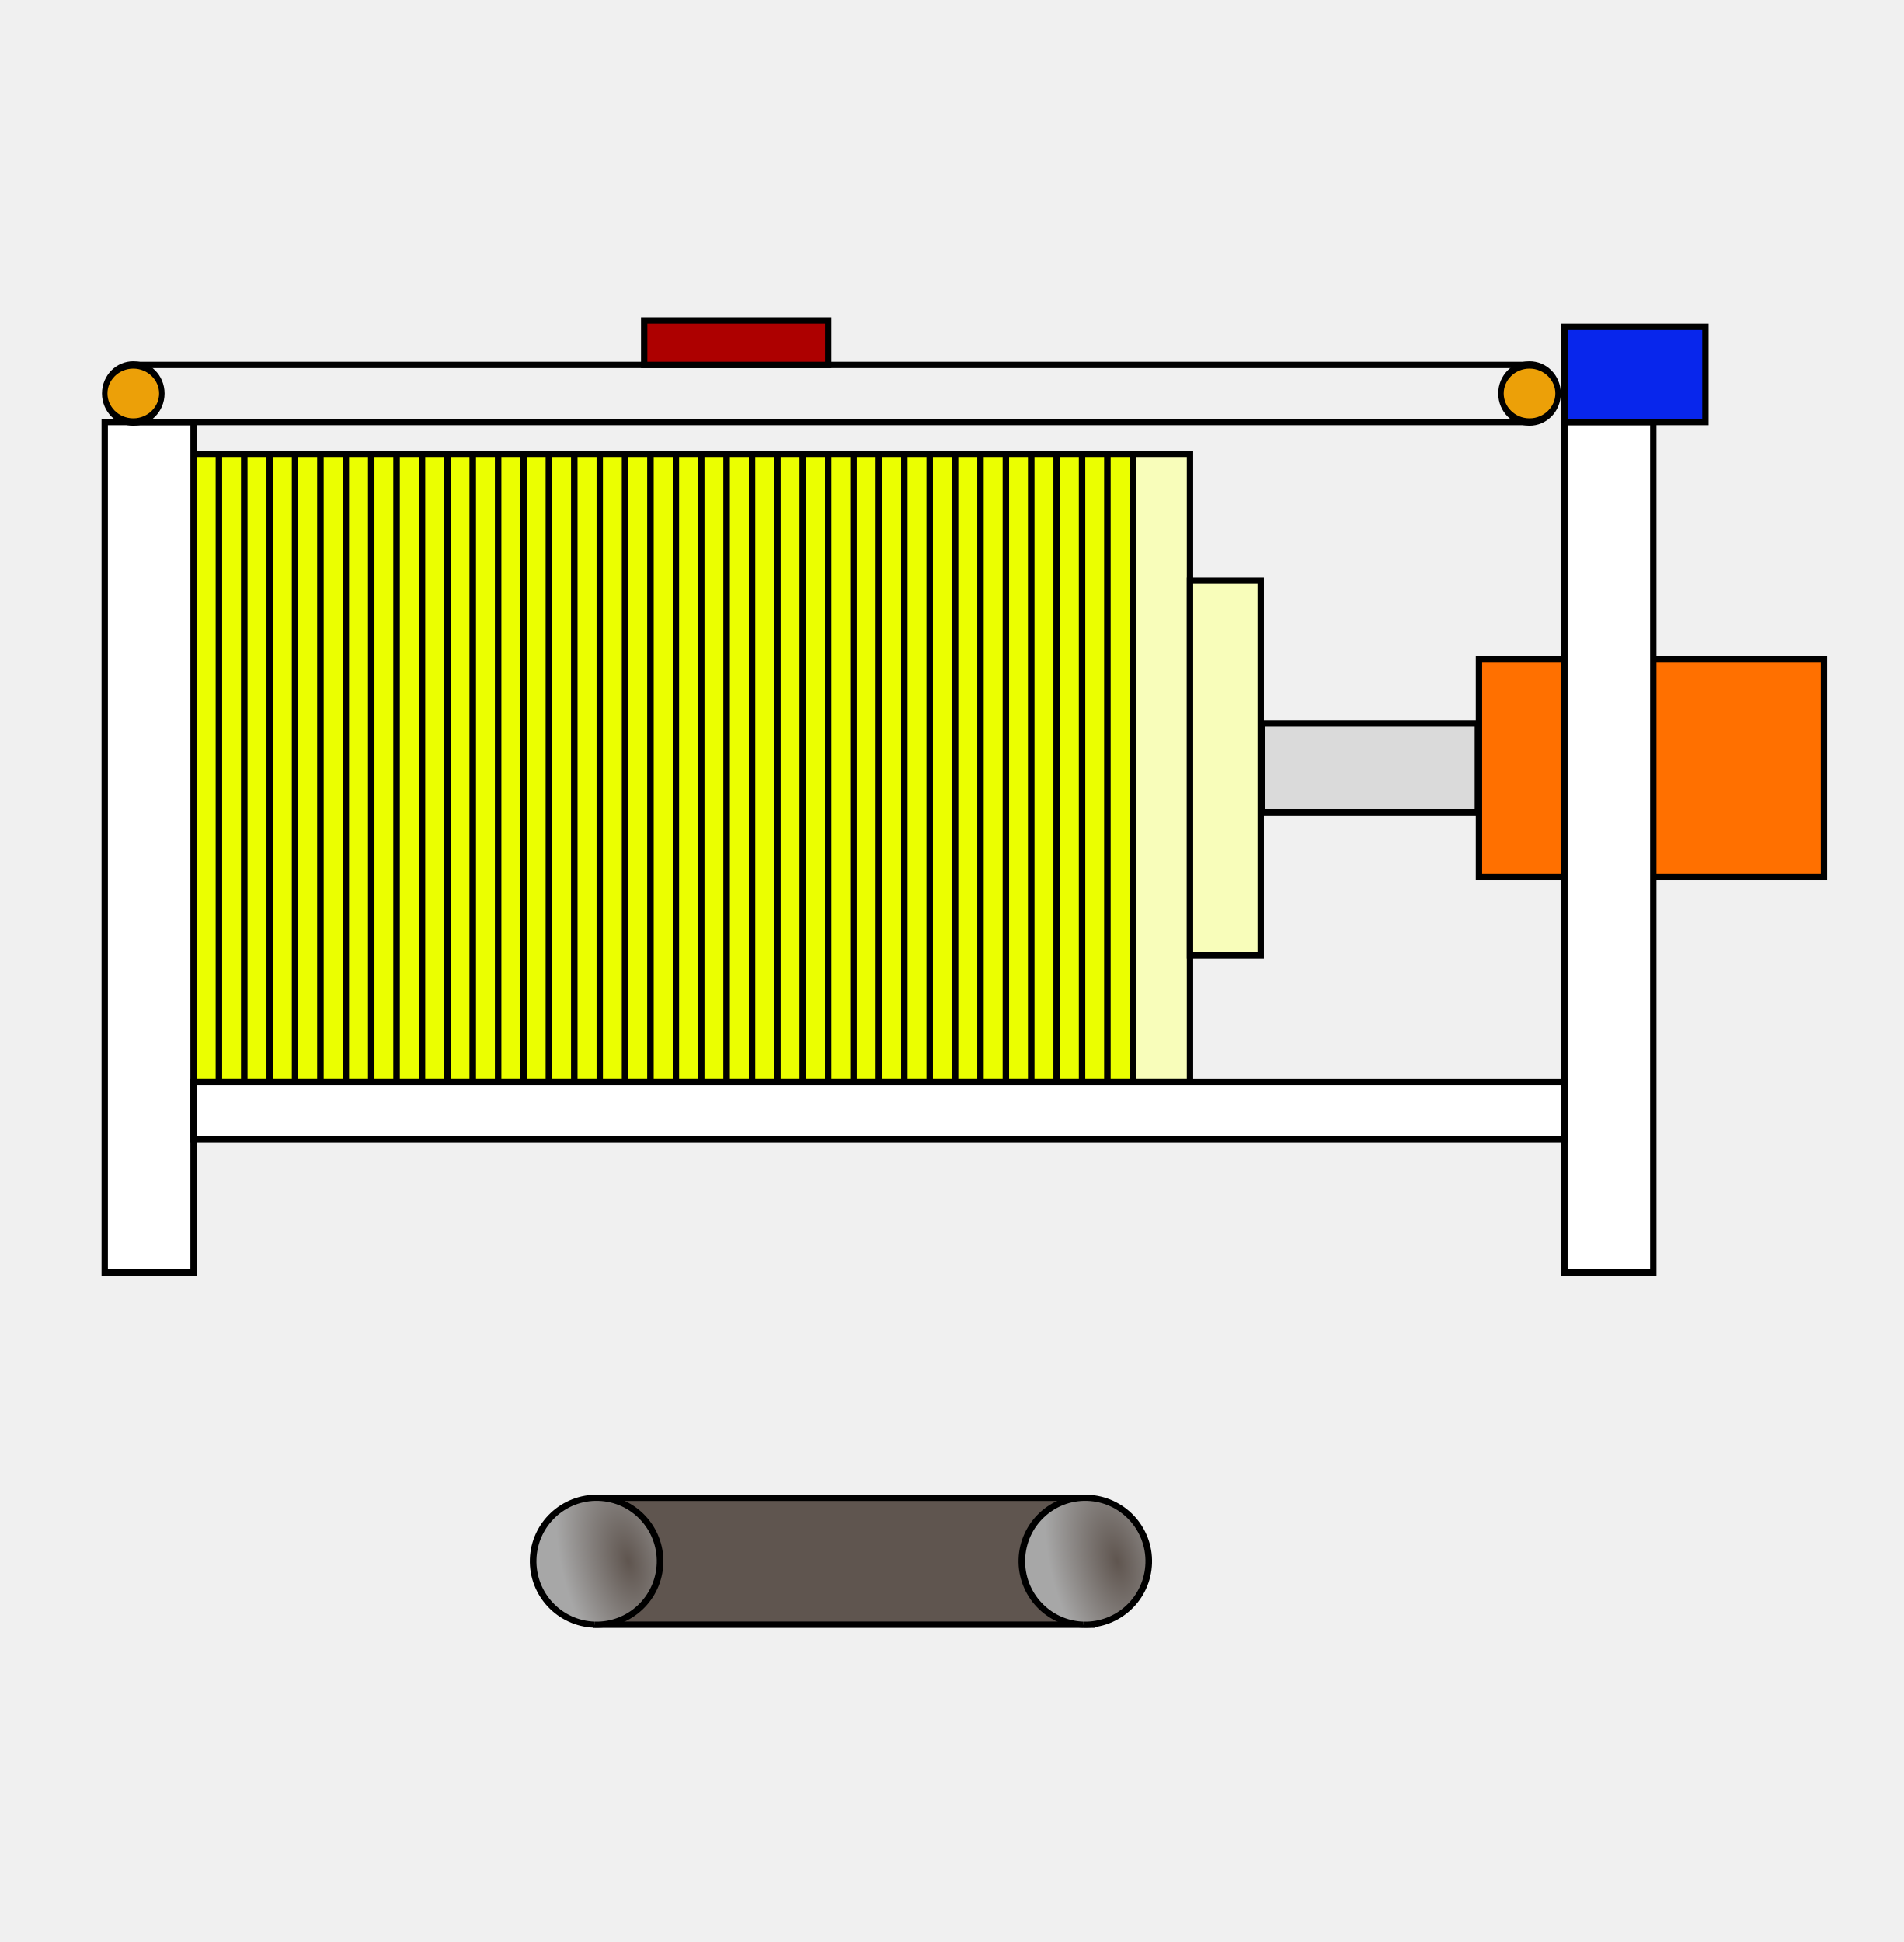
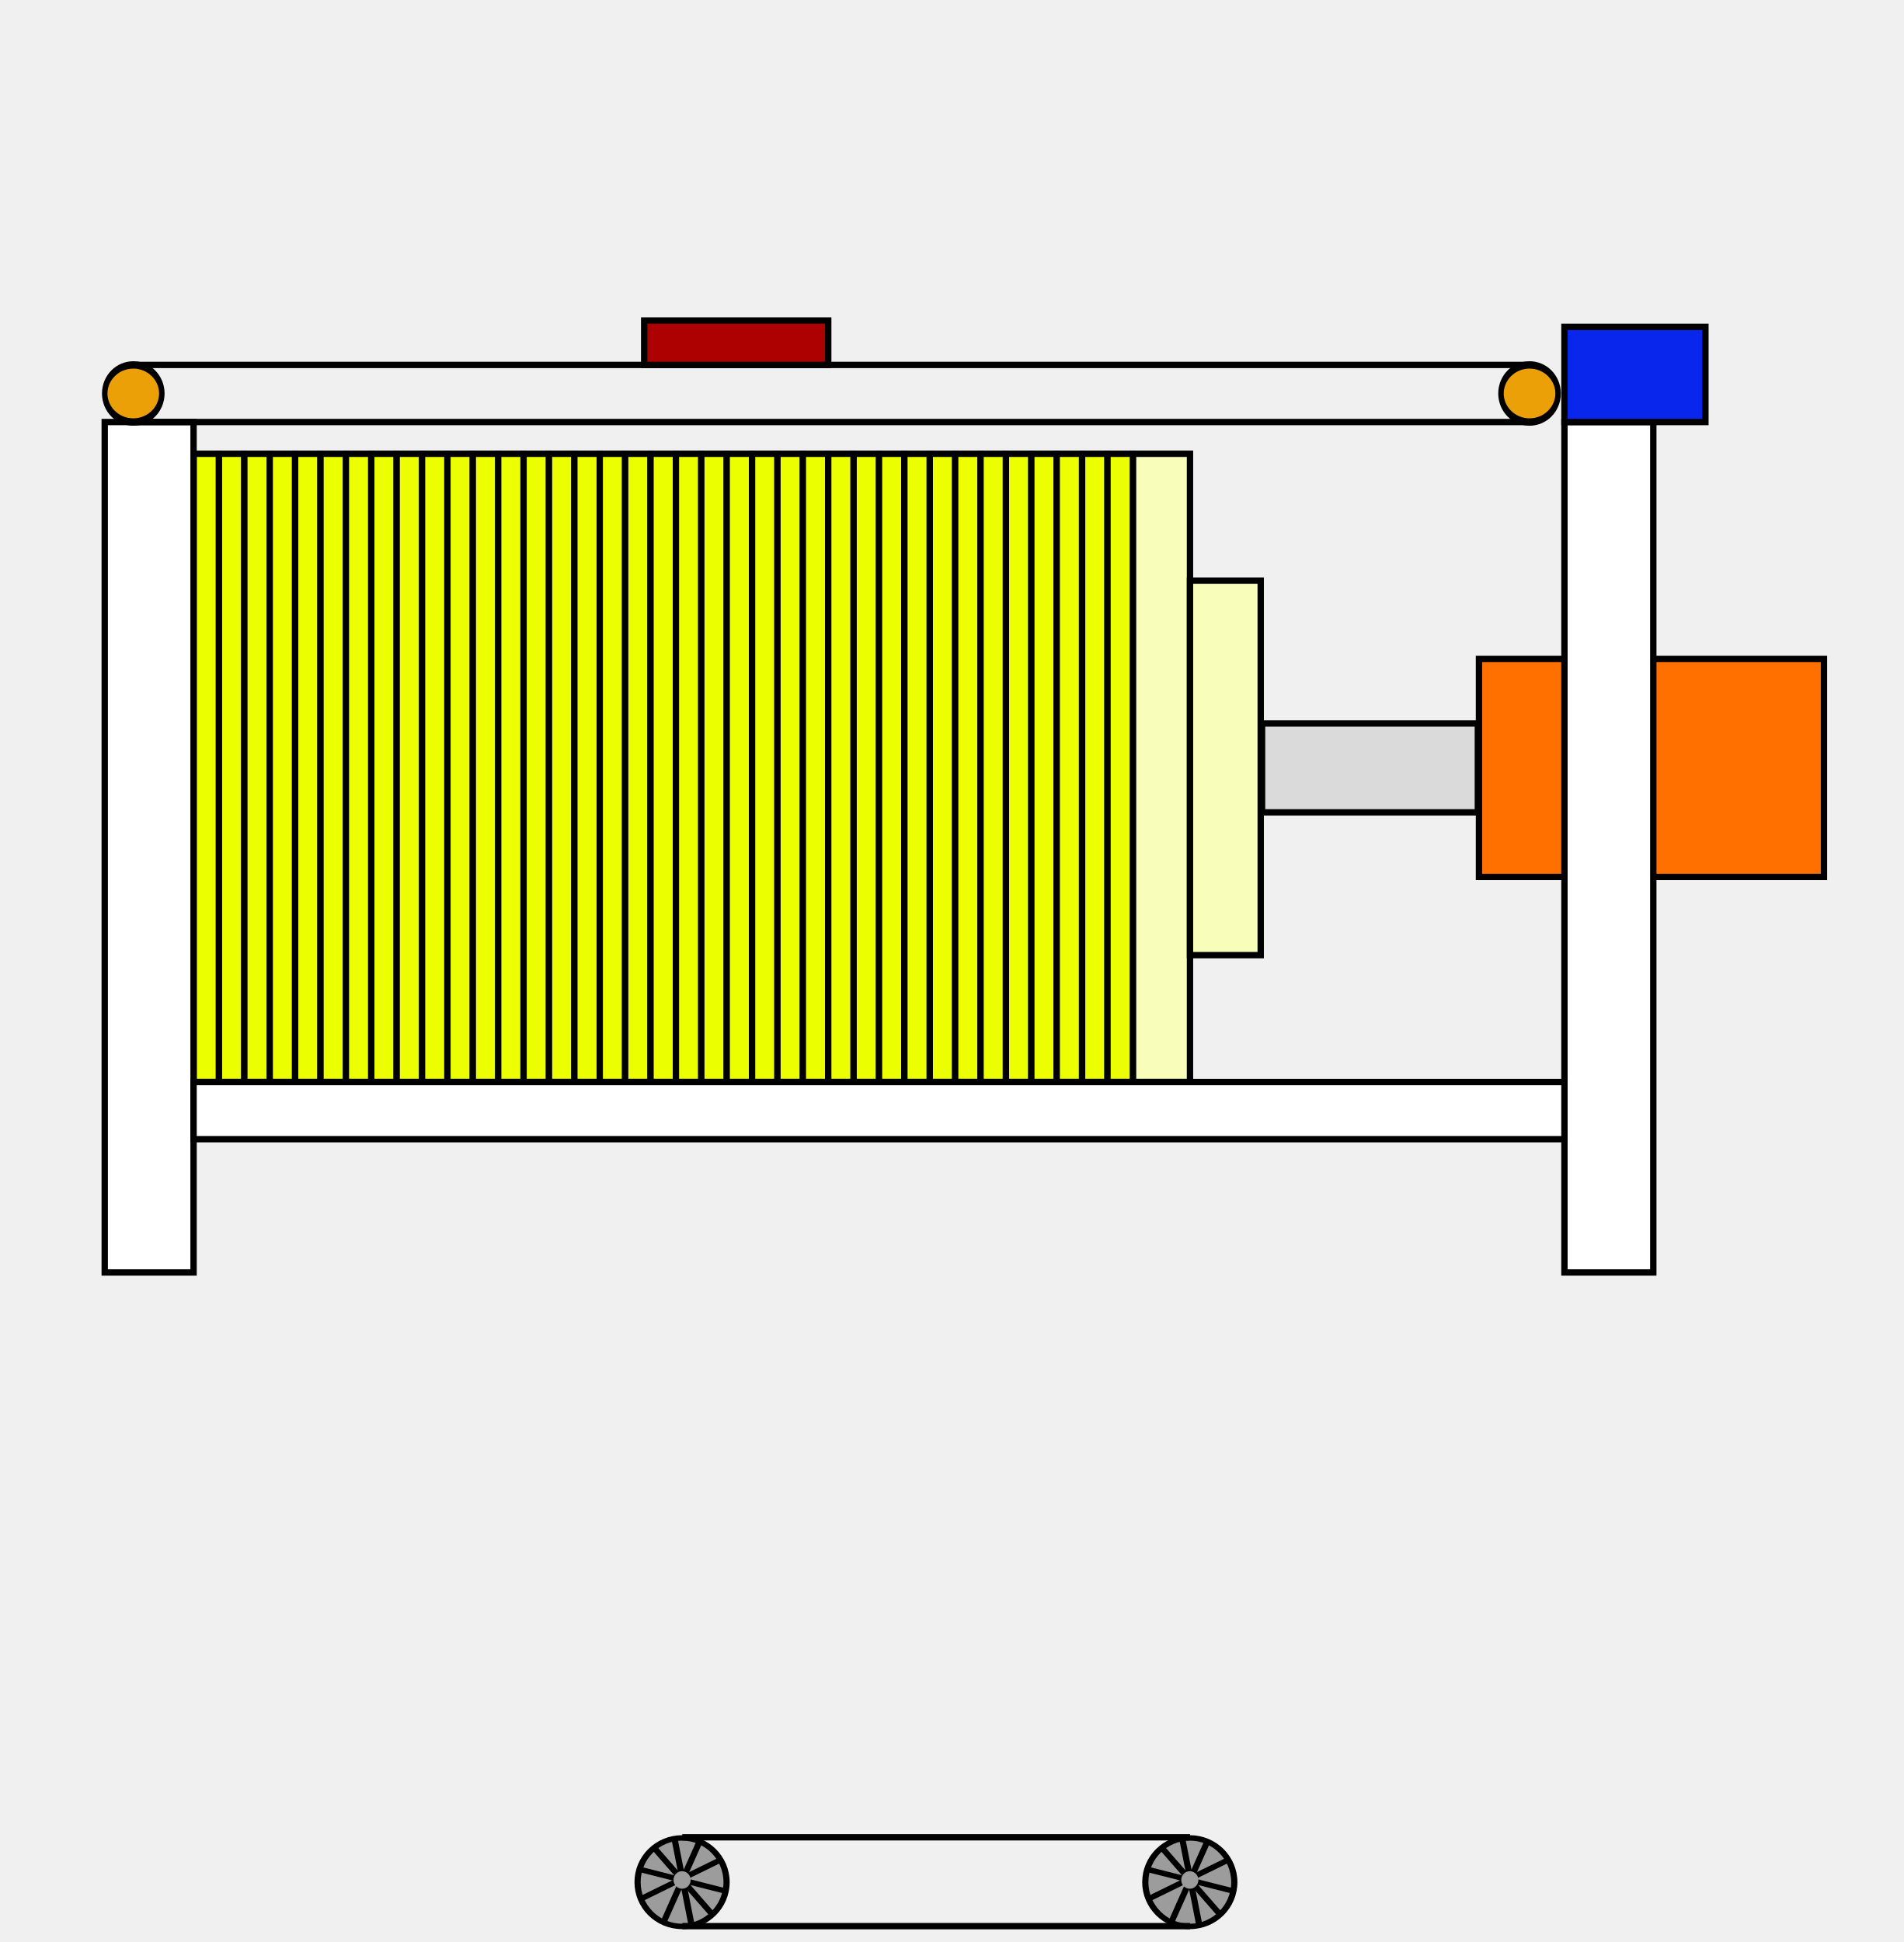
<svg xmlns="http://www.w3.org/2000/svg" xmlns:xlink="http://www.w3.org/1999/xlink" width="300" height="306" id="svg2" version="1.1">
  <defs id="defs4">
    <linearGradient id="linearGradient14612">
      <stop style="stop-color:#5f554f;stop-opacity:1;" offset="0" id="stop14614" />
      <stop style="stop-color:#a7a7a7;stop-opacity:1;" offset="1" id="stop14616" />
    </linearGradient>
    <radialGradient xlink:href="#linearGradient14612" id="radialGradient14618" cx="41.429" cy="230.286" fx="41.429" fy="230.286" r="9.018" gradientTransform="matrix(0.9701425,-0.2627472,0.4752619,2.059468,-108.2091,-233.095)" gradientUnits="userSpaceOnUse" />
    <radialGradient xlink:href="#linearGradient14612" id="radialGradient14622" gradientUnits="userSpaceOnUse" gradientTransform="matrix(0.9701425,-0.2627472,0.4752619,2.059468,-108.2091,-233.095)" cx="41.429" cy="230.286" fx="41.429" fy="230.286" r="9.018" />
  </defs>
  <g id="layer1" transform="translate(15,-776.3622)">
    <rect style="fill:#ff7000;fill-opacity:1;fill-rule:evenodd;stroke:#000000;stroke-width:1;stroke-linejoin:miter;stroke-miterlimit:4;stroke-opacity:1;stroke-dasharray:none" id="rect2970" width="54.36" height="34.36" x="218.034" y="880.182" />
    <rect style="fill:#ebff00;fill-opacity:1;stroke:#000000;stroke-width:1;stroke-opacity:1" id="rect2816" width="4" height="99" x="15.5" y="847.862" />
    <rect y="847.862" x="19.5" height="99" width="4" id="rect3590" style="fill:#ebff00;fill-opacity:1;stroke:#000000;stroke-width:1;stroke-opacity:1" />
    <rect style="fill:#ebff00;fill-opacity:1;stroke:#000000;stroke-width:1;stroke-opacity:1" id="rect3592" width="4" height="99" x="23.5" y="847.862" />
    <rect y="847.862" x="27.5" height="99" width="4" id="rect3594" style="fill:#ebff00;fill-opacity:1;stroke:#000000;stroke-width:1;stroke-opacity:1" />
    <rect style="fill:#ebff00;fill-opacity:1;stroke:#000000;stroke-width:1;stroke-opacity:1" id="rect3596" width="4" height="99" x="31.5" y="847.862" />
    <rect y="847.862" x="35.5" height="99" width="4" id="rect3598" style="fill:#ebff00;fill-opacity:1;stroke:#000000;stroke-width:1;stroke-opacity:1" />
    <rect style="fill:#ebff00;fill-opacity:1;stroke:#000000;stroke-width:1;stroke-opacity:1" id="rect3600" width="4" height="99" x="39.5" y="847.862" />
    <rect y="847.862" x="43.5" height="99" width="4" id="rect3602" style="fill:#ebff00;fill-opacity:1;stroke:#000000;stroke-width:1;stroke-opacity:1" />
    <rect style="fill:#ebff00;fill-opacity:1;stroke:#000000;stroke-width:1;stroke-opacity:1" id="rect3604" width="4" height="99" x="47.5" y="847.862" />
    <rect y="847.862" x="163.5" height="99" width="9" id="rect3606" style="fill:#f8fdba;fill-opacity:1;stroke:#000000;stroke-width:1;stroke-opacity:1" />
    <rect style="fill:#f8fdba;fill-opacity:1;stroke:#000000;stroke-width:1;stroke-opacity:1" id="rect3608" width="11.143" height="59" x="172.5" y="867.862" />
    <rect style="fill:#dadada;fill-opacity:1;stroke:#000000;stroke-width:1;stroke-opacity:1" id="rect3610" width="34" height="14" x="183.857" y="890.362" />
    <rect style="fill:#ffffff;fill-opacity:1;stroke:#000000;stroke-width:1;stroke-opacity:1" id="rect3614" width="14" height="134" x="231.5" y="842.862" />
    <rect y="842.862" x="1.5" height="134" width="14" id="rect3616" style="fill:#ffffff;fill-opacity:1;stroke:#000000;stroke-width:1;stroke-opacity:1" />
    <rect style="fill:#0826ec;fill-opacity:1;stroke:#000000;stroke-width:1;stroke-opacity:1" id="rect3618" width="22.214" height="15" x="231.5" y="827.862" ry="0" rx="0" />
-     <path style="fill:#eca008;fill-opacity:1;stroke:#000000;stroke-width:1.887;stroke-opacity:1" id="path3620" d="m 119.198,870.282 a 9.849,7.324 0 1 1 -19.698,0 9.849,7.324 0 1 1 19.698,0 z" transform="matrix(0.4568998,0,0,0.6144514,176.0385,303.6161)" />
-     <path transform="matrix(0.4568998,0,0,0.6144514,-43.96153,303.6161)" d="m 119.198,870.282 a 9.849,7.324 0 1 1 -19.698,0 9.849,7.324 0 1 1 19.698,0 z" id="path3622" style="fill:#eca008;fill-opacity:1;stroke:#000000;stroke-width:1.887;stroke-opacity:1" />
+     <path style="fill:#eca008;fill-opacity:1;stroke:#000000;stroke-width:1.887;stroke-opacity:1" id="path3620" d="m 119.198,870.282 c 0,4.045 -4.41,7.324 -9.849,7.324 -5.439,0 -9.849,-3.279 -9.849,-7.324 0,-4.045 4.41,-7.324 9.849,-7.324 5.439,0 9.849,3.279 9.849,7.324 z" transform="matrix(0.4568998,0,0,0.6144514,176.0385,303.6161)" />
+     <path transform="matrix(0.4568998,0,0,0.6144514,-43.96153,303.6161)" d="m 119.198,870.282 c 0,4.045 -4.41,7.324 -9.849,7.324 -5.439,0 -9.849,-3.279 -9.849,-7.324 0,-4.045 4.41,-7.324 9.849,-7.324 5.439,0 9.849,3.279 9.849,7.324 z" id="path3622" style="fill:#eca008;fill-opacity:1;stroke:#000000;stroke-width:1.887;stroke-opacity:1" />
    <path style="fill:none;stroke:#000000;stroke-width:1px;stroke-linecap:butt;stroke-linejoin:miter;stroke-opacity:1" d="m 6.512,833.862 218.977,0" id="path3624" />
    <path id="path3626" d="m 6.512,842.862 218.987,0" style="fill:none;stroke:#000000;stroke-width:1px;stroke-linecap:butt;stroke-linejoin:miter;stroke-opacity:1" />
    <rect y="847.862" x="51.5" height="99" width="4" id="rect3628" style="fill:#ebff00;fill-opacity:1;stroke:#000000;stroke-width:1;stroke-opacity:1" />
    <rect style="fill:#ebff00;fill-opacity:1;stroke:#000000;stroke-width:1;stroke-opacity:1" id="rect3630" width="4" height="99" x="55.5" y="847.862" />
    <rect y="847.862" x="59.5" height="99" width="4" id="rect3632" style="fill:#ebff00;fill-opacity:1;stroke:#000000;stroke-width:1;stroke-opacity:1" />
    <rect style="fill:#ebff00;fill-opacity:1;stroke:#000000;stroke-width:1;stroke-opacity:1" id="rect3634" width="4" height="99" x="63.5" y="847.862" />
    <rect y="847.862" x="67.5" height="99" width="4" id="rect3636" style="fill:#ebff00;fill-opacity:1;stroke:#000000;stroke-width:1;stroke-opacity:1" />
    <rect style="fill:#ebff00;fill-opacity:1;stroke:#000000;stroke-width:1;stroke-opacity:1" id="rect3638" width="4" height="99" x="71.5" y="847.862" />
    <rect y="847.862" x="75.5" height="99" width="4" id="rect3640" style="fill:#ebff00;fill-opacity:1;stroke:#000000;stroke-width:1;stroke-opacity:1" />
    <rect style="fill:#ebff00;fill-opacity:1;stroke:#000000;stroke-width:1;stroke-opacity:1" id="rect3642" width="4" height="99" x="79.5" y="847.862" />
    <rect y="847.862" x="83.5" height="99" width="4" id="rect3644" style="fill:#ebff00;fill-opacity:1;stroke:#000000;stroke-width:1;stroke-opacity:1" />
    <rect style="fill:#ebff00;fill-opacity:1;stroke:#000000;stroke-width:1;stroke-opacity:1" id="rect3646" width="4" height="99" x="87.5" y="847.862" />
    <rect y="847.862" x="91.5" height="99" width="4" id="rect3648" style="fill:#ebff00;fill-opacity:1;stroke:#000000;stroke-width:1;stroke-opacity:1" />
    <rect style="fill:#ebff00;fill-opacity:1;stroke:#000000;stroke-width:1;stroke-opacity:1" id="rect3650" width="4" height="99" x="95.5" y="847.862" />
    <rect y="847.862" x="99.5" height="99" width="4" id="rect3652" style="fill:#ebff00;fill-opacity:1;stroke:#000000;stroke-width:1;stroke-opacity:1" />
    <rect style="fill:#ebff00;fill-opacity:1;stroke:#000000;stroke-width:1;stroke-opacity:1" id="rect3654" width="4" height="99" x="103.5" y="847.862" />
    <rect y="847.862" x="107.5" height="99" width="4" id="rect3656" style="fill:#ebff00;fill-opacity:1;stroke:#000000;stroke-width:1;stroke-opacity:1" />
    <rect style="fill:#ebff00;fill-opacity:1;stroke:#000000;stroke-width:1;stroke-opacity:1" id="rect3658" width="4" height="99" x="111.5" y="847.862" />
    <rect y="847.862" x="115.5" height="99" width="4" id="rect3660" style="fill:#ebff00;fill-opacity:1;stroke:#000000;stroke-width:1;stroke-opacity:1" />
    <rect style="fill:#ebff00;fill-opacity:1;stroke:#000000;stroke-width:1;stroke-opacity:1" id="rect3662" width="4" height="99" x="119.5" y="847.862" />
    <rect y="847.862" x="123.5" height="99" width="4" id="rect3664" style="fill:#ebff00;fill-opacity:1;stroke:#000000;stroke-width:1;stroke-opacity:1" />
    <rect style="fill:#ebff00;fill-opacity:1;stroke:#000000;stroke-width:1;stroke-opacity:1" id="rect3666" width="4" height="99" x="127.5" y="847.862" />
    <rect y="847.862" x="131.5" height="99" width="4" id="rect3668" style="fill:#ebff00;fill-opacity:1;stroke:#000000;stroke-width:1;stroke-opacity:1" />
    <rect style="fill:#ebff00;fill-opacity:1;stroke:#000000;stroke-width:1;stroke-opacity:1" id="rect3670" width="4" height="99" x="135.5" y="847.862" />
    <rect y="847.862" x="139.5" height="99" width="4" id="rect3672" style="fill:#ebff00;fill-opacity:1;stroke:#000000;stroke-width:1;stroke-opacity:1" />
    <rect style="fill:#ebff00;fill-opacity:1;stroke:#000000;stroke-width:1;stroke-opacity:1" id="rect3674" width="4" height="99" x="143.5" y="847.862" />
    <rect y="847.862" x="147.5" height="99" width="4" id="rect3676" style="fill:#ebff00;fill-opacity:1;stroke:#000000;stroke-width:1;stroke-opacity:1" />
    <rect style="fill:#ebff00;fill-opacity:1;stroke:#000000;stroke-width:1;stroke-opacity:1" id="rect3678" width="4" height="99" x="151.5" y="847.862" />
    <rect y="847.862" x="155.5" height="99" width="4" id="rect3680" style="fill:#ebff00;fill-opacity:1;stroke:#000000;stroke-width:1;stroke-opacity:1" />
    <rect style="fill:#ebff00;fill-opacity:1;stroke:#000000;stroke-width:1;stroke-opacity:1" id="rect3682" width="4" height="99" x="159.5" y="847.862" />
    <rect style="fill:#ffffff;fill-opacity:1;stroke:#000000;stroke-width:1;stroke-opacity:1" id="rect3684" width="216" height="9" x="15.5" y="946.862" />
    <rect style="fill:#ad0000;fill-opacity:1;stroke:#000000;stroke-width:1;stroke-opacity:1" id="rect3688" width="29" height="7" x="86.5" y="826.862" />
-     <rect style="fill:#5f554f;fill-opacity:1;fill-rule:evenodd;stroke:#000000;stroke-width:1;stroke-linejoin:miter;stroke-miterlimit:4;stroke-opacity:1;stroke-dasharray:none" id="rect14628" width="78" height="20" x="79" y="1012.362" />
-     <path style="fill:url(#radialGradient14618);fill-opacity:1;fill-rule:evenodd;stroke:#000000;stroke-width:0.892;stroke-linejoin:miter;stroke-miterlimit:4;stroke-opacity:1;stroke-dasharray:none" id="path14096" d="m 36.866,239.567 a 8.571,9.286 0 1 1 0.023,7.8e-4" transform="matrix(1.166667,0,0,1.076923,35.66667,774.3623)" />
-     <path transform="matrix(1.166667,0,0,1.076923,112.6667,774.3623)" d="m 36.866,239.567 a 8.571,9.286 0 1 1 0.023,7.8e-4" id="path14620" style="fill:url(#radialGradient14622);fill-opacity:1;fill-rule:evenodd;stroke:#000000;stroke-width:0.892;stroke-linejoin:miter;stroke-miterlimit:4;stroke-opacity:1;stroke-dasharray:none" />
+     <g id="g5339" transform="translate(-1112.923,521.2545)">
+       <g style="fill:#9c9c9c;fill-opacity:1" transform="matrix(1.519039,0,0,1.334429,985.8968,-641.6151)" id="g4323">
+         <path d="m 139.88,894.236 c 0,2.886 2.067,5.226 4.617,5.226 2.55,0 4.617,-2.339 4.617,-5.226 0,-2.886 -2.067,-5.226 -4.617,-5.226 -2.55,0 -4.617,2.339 -4.617,5.226 z" id="path4325" style="font-size:46.779px;font-style:normal;font-variant:normal;font-weight:normal;font-stretch:normal;text-align:start;line-height:125%;writing-mode:lr-tb;text-anchor:start;fill:#9c9c9c;fill-opacity:1;stroke:#000000;stroke-width:0.641;font-family:Liberation Sans;-inkscape-font-specification:Liberation Sans" />
+         <path d="m 149.114,895.322 -8.968,-2.587" id="path4327" style="font-size:46.779px;font-style:normal;font-variant:normal;font-weight:normal;font-stretch:normal;text-align:start;line-height:125%;writing-mode:lr-tb;text-anchor:start;fill:#9c9c9c;fill-opacity:1;stroke:#000000;stroke-width:0.641;font-family:Liberation Sans;-inkscape-font-specification:Liberation Sans" />
+         <path d="m 148.492,891.597 -8.346,4.657" id="path4329" style="font-size:46.779px;font-style:normal;font-variant:normal;font-weight:normal;font-stretch:normal;text-align:start;line-height:125%;writing-mode:lr-tb;text-anchor:start;fill:#9c9c9c;fill-opacity:1;stroke:#000000;stroke-width:0.641;font-family:Liberation Sans;-inkscape-font-specification:Liberation Sans" />
+         <path d="m 147.604,898.012 -5.949,-7.761" id="path4331" style="font-size:46.779px;font-style:normal;font-variant:normal;font-weight:normal;font-stretch:normal;text-align:start;line-height:125%;writing-mode:lr-tb;text-anchor:start;fill:#9c9c9c;fill-opacity:1;stroke:#000000;stroke-width:0.641;font-family:Liberation Sans;-inkscape-font-specification:Liberation Sans" />
+         <path d="m 145.473,899.254 -1.776,-10.244" id="path4333" style="font-size:46.779px;font-style:normal;font-variant:normal;font-weight:normal;font-stretch:normal;text-align:start;line-height:125%;writing-mode:lr-tb;text-anchor:start;fill:#9c9c9c;fill-opacity:1;stroke:#000000;stroke-width:0.641;font-family:Liberation Sans;-inkscape-font-specification:Liberation Sans" />
+         <path d="m 142.543,899.047 3.818,-9.727" id="path4335" style="font-size:46.779px;font-style:normal;font-variant:normal;font-weight:normal;font-stretch:normal;text-align:start;line-height:125%;writing-mode:lr-tb;text-anchor:start;fill:#9c9c9c;fill-opacity:1;stroke:#000000;stroke-width:0.641;font-family:Liberation Sans;-inkscape-font-specification:Liberation Sans" />
+         <path d="m 143.609,893.977 c 0,0.572 0.397,1.035 0.888,1.035 0.49,0 0.888,-0.463 0.888,-1.035 0,-0.572 -0.397,-1.035 -0.888,-1.035 -0.49,0 -0.888,0.463 -0.888,1.035 z" id="path4337" style="font-size:46.779px;font-style:normal;font-variant:normal;font-weight:normal;font-stretch:normal;text-align:start;line-height:125%;writing-mode:lr-tb;text-anchor:start;fill:#9c9c9c;fill-opacity:1;font-family:Liberation Sans;-inkscape-font-specification:Liberation Sans" />
+       </g>
+       <g style="fill:#9c9c9c;fill-opacity:1" id="g4339" transform="matrix(1.519039,0,0,1.334429,1065.897,-641.6151)">
+         <path style="font-size:46.779px;font-style:normal;font-variant:normal;font-weight:normal;font-stretch:normal;text-align:start;line-height:125%;writing-mode:lr-tb;text-anchor:start;fill:#9c9c9c;fill-opacity:1;stroke:#000000;stroke-width:0.641;font-family:Liberation Sans;-inkscape-font-specification:Liberation Sans" id="path4341" d="m 139.88,894.236 c 0,2.886 2.067,5.226 4.617,5.226 2.55,0 4.617,-2.339 4.617,-5.226 0,-2.886 -2.067,-5.226 -4.617,-5.226 -2.55,0 -4.617,2.339 -4.617,5.226 z" />
+         <path style="font-size:46.779px;font-style:normal;font-variant:normal;font-weight:normal;font-stretch:normal;text-align:start;line-height:125%;writing-mode:lr-tb;text-anchor:start;fill:#9c9c9c;fill-opacity:1;stroke:#000000;stroke-width:0.641;font-family:Liberation Sans;-inkscape-font-specification:Liberation Sans" id="path4343" d="m 149.114,895.322 -8.968,-2.587" />
+         <path style="font-size:46.779px;font-style:normal;font-variant:normal;font-weight:normal;font-stretch:normal;text-align:start;line-height:125%;writing-mode:lr-tb;text-anchor:start;fill:#9c9c9c;fill-opacity:1;stroke:#000000;stroke-width:0.641;font-family:Liberation Sans;-inkscape-font-specification:Liberation Sans" id="path4345" d="m 148.492,891.597 -8.346,4.657" />
+         <path style="font-size:46.779px;font-style:normal;font-variant:normal;font-weight:normal;font-stretch:normal;text-align:start;line-height:125%;writing-mode:lr-tb;text-anchor:start;fill:#9c9c9c;fill-opacity:1;stroke:#000000;stroke-width:0.641;font-family:Liberation Sans;-inkscape-font-specification:Liberation Sans" id="path4347" d="m 147.604,898.012 -5.949,-7.761" />
+         <path style="font-size:46.779px;font-style:normal;font-variant:normal;font-weight:normal;font-stretch:normal;text-align:start;line-height:125%;writing-mode:lr-tb;text-anchor:start;fill:#9c9c9c;fill-opacity:1;stroke:#000000;stroke-width:0.641;font-family:Liberation Sans;-inkscape-font-specification:Liberation Sans" id="path4349" d="m 145.473,899.254 -1.776,-10.244" />
+         <path style="font-size:46.779px;font-style:normal;font-variant:normal;font-weight:normal;font-stretch:normal;text-align:start;line-height:125%;writing-mode:lr-tb;text-anchor:start;fill:#9c9c9c;fill-opacity:1;stroke:#000000;stroke-width:0.641;font-family:Liberation Sans;-inkscape-font-specification:Liberation Sans" id="path4351" d="m 142.543,899.047 3.818,-9.727" />
+         <path style="font-size:46.779px;font-style:normal;font-variant:normal;font-weight:normal;font-stretch:normal;text-align:start;line-height:125%;writing-mode:lr-tb;text-anchor:start;fill:#9c9c9c;fill-opacity:1;font-family:Liberation Sans;-inkscape-font-specification:Liberation Sans" id="path4353" d="m 143.609,893.977 c 0,0.572 0.397,1.035 0.888,1.035 0.49,0 0.888,-0.463 0.888,-1.035 0,-0.572 -0.397,-1.035 -0.888,-1.035 -0.49,0 -0.888,0.463 -0.888,1.035 z" />
+       </g>
+       <path style="fill:none;stroke:#000000;stroke-width:1px;stroke-linecap:butt;stroke-linejoin:miter;stroke-opacity:1" d="m 1205.423,544.608 80,0" id="path4355" />
+       <path id="path4357" d="m 1205.423,558.608 80,0" style="fill:none;stroke:#000000;stroke-width:1px;stroke-linecap:butt;stroke-linejoin:miter;stroke-opacity:1" />
+     </g>
  </g>
</svg>
